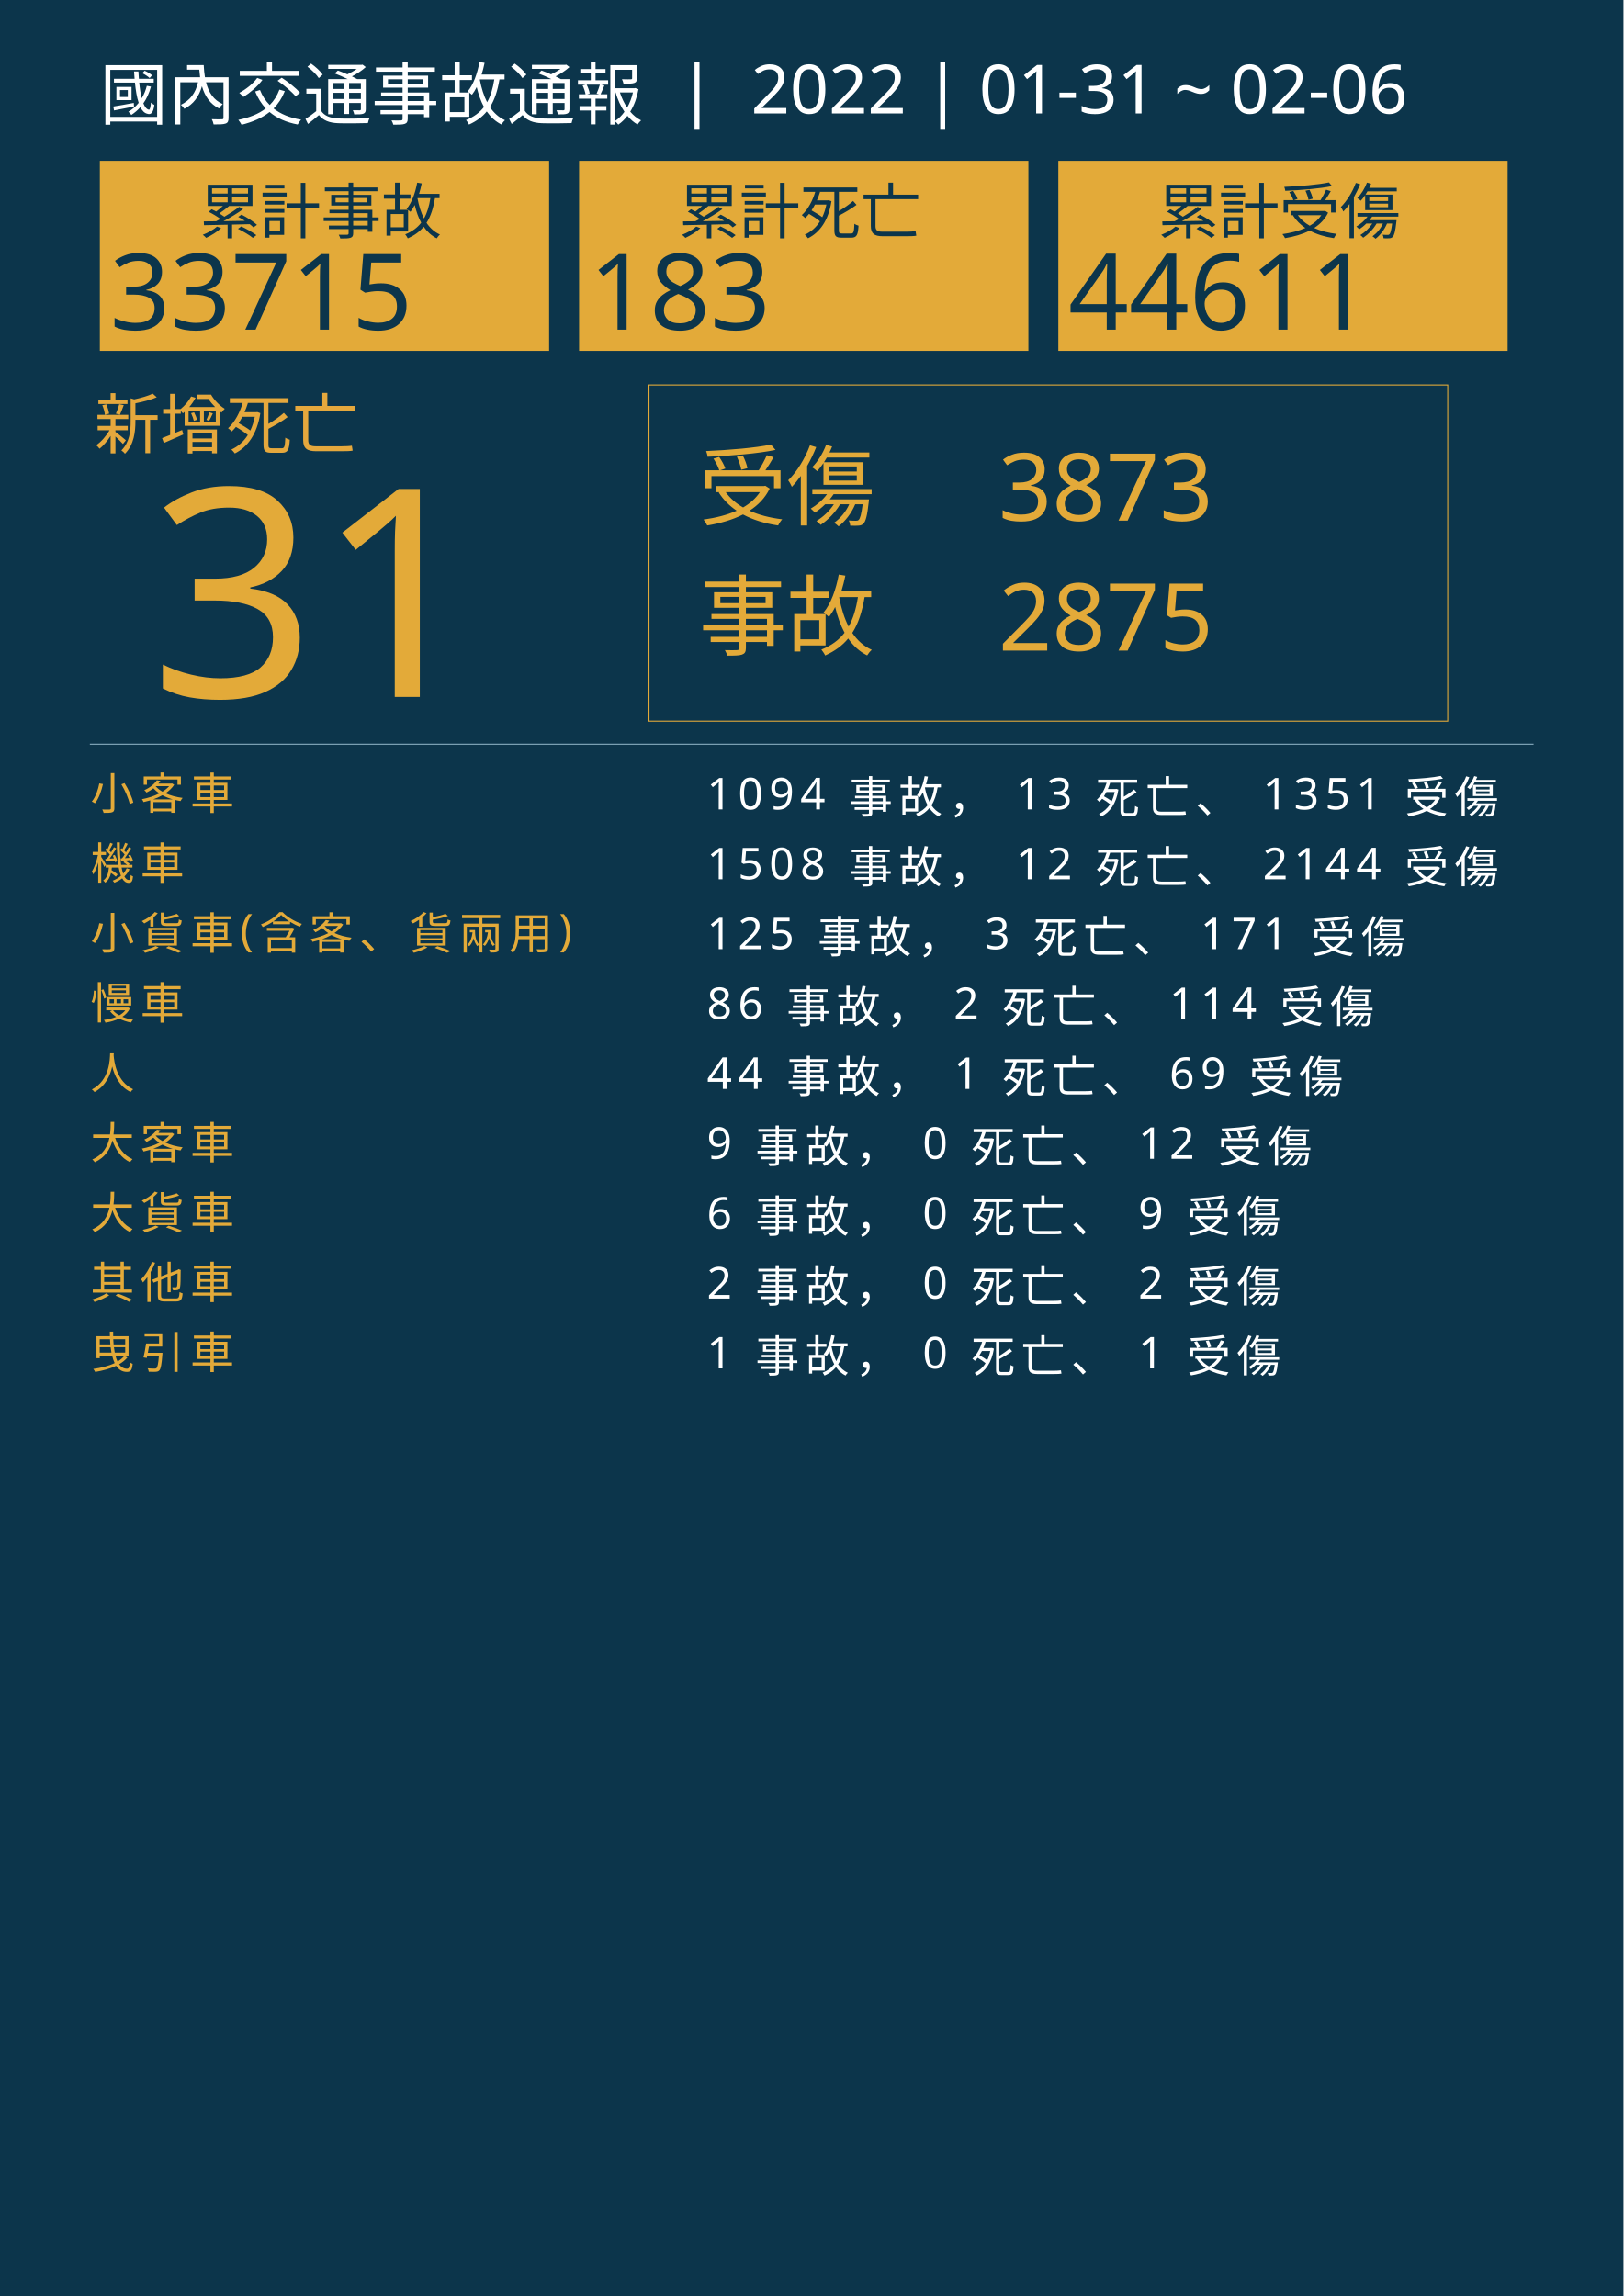
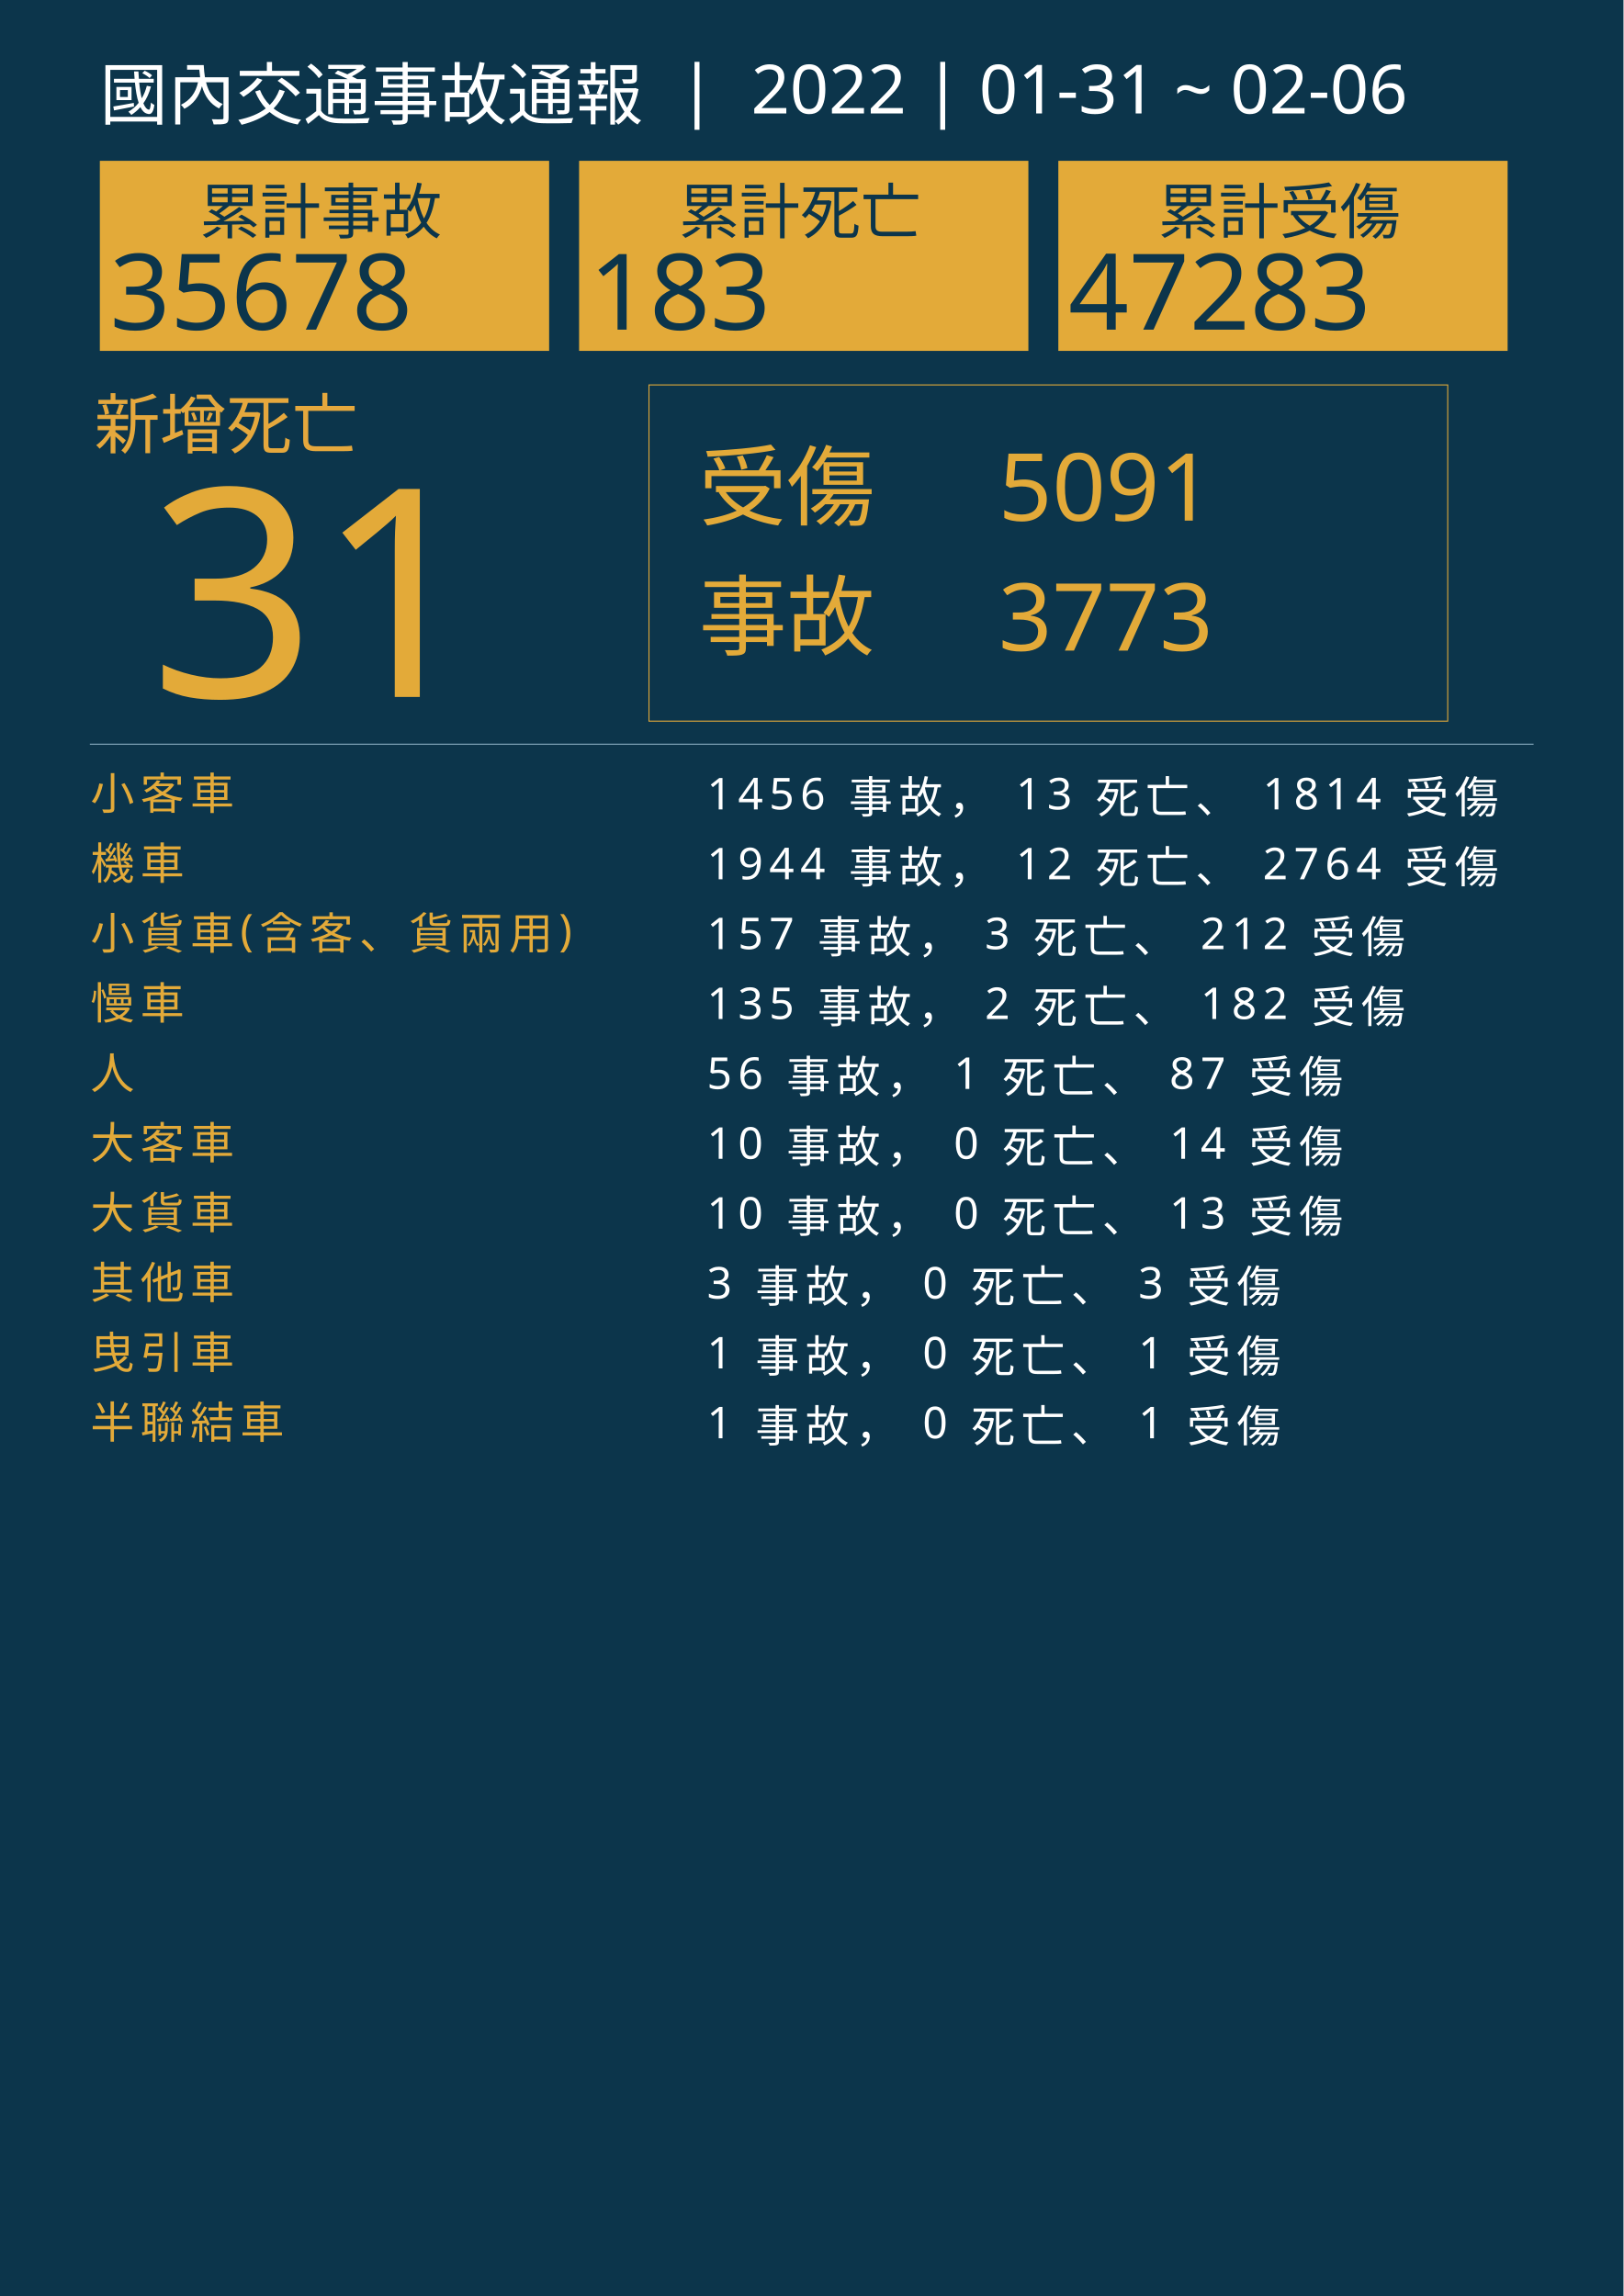
<svg xmlns="http://www.w3.org/2000/svg" version="1.1" id="圖層_1" x="0px" y="0px" viewBox="0 0 1626 2300" style="enable-background:new 0 0 1626 2300;" xml:space="preserve">
  <style type="text/css">
	.st0{fill:#0C354B;}
	.st1{fill:#E5A83D;}
	.st2{font-family:'NotoSansCJKtc-Bold-B5pc-H';}
	.st3{font-size:66px;}
	.st4{fill:#E3AA39;}
	.st5{font-family:'Arial-BoldMT';}
	.st6{font-size:291.776px;}
	.st7{fill:none;stroke:#E3AA39;stroke-miterlimit:10;}
	.st8{font-family:'NotoSansCJKtc-Light-B5pc-H';}
	.st9{font-size:88px;}
	.st10{font-family:'NotoSansCJKtc-Medium-B5pc-H';}
	.st11{font-size:94px;}
	.st12{fill:none;stroke:#8AAFC1;stroke-miterlimit:10;}
	.st13{font-size:60.649px;}
	.st14{font-size:106px;}
	.st15{fill:none;}
	.st16{font-size:44px;}
	.st17{letter-spacing:6;}
	.st18{fill:#FFFFFF;}
	.st19{letter-spacing:1;}
	.st20{font-size:68px;}
</style>
  <rect class="st0" width="1626" height="2300" />
  <text transform="matrix(1 0 0 1 94.5001 449.017)" class="st1 st2 st3">新增死亡</text>
  <g>
    <text transform="matrix(1 0 0 1 150 698.1412)" class="st4 st5 st6">31</text>
  </g>
  <g>
    <rect x="650" y="385.6" class="st7" width="800" height="336.8" />
    <g>
      <text transform="matrix(1 0 0 1 700 519.593)" class="st4 st8 st9">受傷</text>
-       <text transform="matrix(1 0 0 1 1000 521.5084)" class="st4 st10 st11">3873</text>
-       <text transform="matrix(1 0 0 1 1000 651.7274)" class="st4 st10 st11">2875</text>
+       <text transform="matrix(1 0 0 1 1000 521.5084)" class="st4 st10 st11">5091</text>
+       <text transform="matrix(1 0 0 1 1000 651.7274)" class="st4 st10 st11">3773</text>
      <text transform="matrix(1 0 0 1 700 649.4965)" class="st4 st8 st9">事故</text>
    </g>
  </g>
  <line class="st12" x1="90" y1="745.5" x2="1536" y2="745.5" />
  <g>
    <g>
      <rect x="100" y="161.1" class="st4" width="450" height="190.4" />
      <g>
        <text transform="matrix(1 0 0 1 200 233.9079)" class="st0 st10 st13">累計事故</text>
        <g>
-           <text transform="matrix(1 0 0 1 110 330.2121)" class="st0 st5 st14">33715</text>
+           <text transform="matrix(1 0 0 1 110 330.2121)" class="st0 st5 st14">35678</text>
        </g>
      </g>
    </g>
    <g>
      <rect x="580" y="161.1" class="st4" width="450" height="190.4" />
      <g>
        <text transform="matrix(1 0 0 1 680 233.908)" class="st0 st10 st13">累計死亡</text>
        <g>
          <text transform="matrix(1 0 0 1 590 330.2122)" class="st0 st5 st14">183</text>
        </g>
      </g>
    </g>
    <g>
      <rect x="1060" y="161.1" class="st4" width="450" height="190.4" />
      <g>
        <text transform="matrix(1 0 0 1 1160 233.908)" class="st0 st10 st13">累計受傷</text>
        <g>
-           <text transform="matrix(1 0 0 1 1070 330.2122)" class="st0 st5 st14">44611</text>
+           <text transform="matrix(1 0 0 1 1070 330.2122)" class="st0 st5 st14">47283</text>
        </g>
      </g>
    </g>
  </g>
  <rect x="90.6" y="772.1" class="st15" width="1141.8" height="314.8" />
  <text transform="matrix(1 0 0 1 90.5591 810.7965)">
    <tspan x="0" y="0" class="st4 st10 st16 st17">小客車</tspan>
-     <tspan x="600" y="0" class="st18 st10 st16 st17"> 1094 事故， 13 死亡、 1351 受傷</tspan>
+     <tspan x="600" y="0" class="st18 st10 st16 st17"> 1456 事故， 13 死亡、 1814 受傷</tspan>
    <tspan x="0" y="70" class="st4 st10 st16 st17">機車</tspan>
-     <tspan x="600" y="70" class="st18 st10 st16 st17"> 1508 事故， 12 死亡、 2144 受傷</tspan>
+     <tspan x="600" y="70" class="st18 st10 st16 st17"> 1944 事故， 12 死亡、 2764 受傷</tspan>
    <tspan x="0" y="140" class="st4 st10 st16 st17">小貨車(含客、貨兩用)</tspan>
-     <tspan x="600" y="140" class="st18 st10 st16 st17"> 125 事故， 3 死亡、 171 受傷</tspan>
+     <tspan x="600" y="140" class="st18 st10 st16 st17"> 157 事故， 3 死亡、 212 受傷</tspan>
    <tspan x="0" y="210" class="st4 st10 st16 st17">慢車</tspan>
-     <tspan x="600" y="210" class="st18 st10 st16 st17"> 86 事故， 2 死亡、 114 受傷</tspan>
+     <tspan x="600" y="210" class="st18 st10 st16 st17"> 135 事故， 2 死亡、 182 受傷</tspan>
    <tspan x="0" y="280" class="st4 st10 st16 st17">人</tspan>
-     <tspan x="600" y="280" class="st18 st10 st16 st17"> 44 事故， 1 死亡、 69 受傷</tspan>
+     <tspan x="600" y="280" class="st18 st10 st16 st17"> 56 事故， 1 死亡、 87 受傷</tspan>
    <tspan x="0" y="350" class="st4 st10 st16 st17">大客車</tspan>
-     <tspan x="600" y="350" class="st18 st10 st16 st17"> 9 事故， 0 死亡、 12 受傷</tspan>
+     <tspan x="600" y="350" class="st18 st10 st16 st17"> 10 事故， 0 死亡、 14 受傷</tspan>
    <tspan x="0" y="420" class="st4 st10 st16 st17">大貨車</tspan>
-     <tspan x="600" y="420" class="st18 st10 st16 st17"> 6 事故， 0 死亡、 9 受傷</tspan>
+     <tspan x="600" y="420" class="st18 st10 st16 st17"> 10 事故， 0 死亡、 13 受傷</tspan>
    <tspan x="0" y="490" class="st4 st10 st16 st17">其他車</tspan>
-     <tspan x="600" y="490" class="st18 st10 st16 st17"> 2 事故， 0 死亡、 2 受傷</tspan>
+     <tspan x="600" y="490" class="st18 st10 st16 st17"> 3 事故， 0 死亡、 3 受傷</tspan>
    <tspan x="0" y="560" class="st4 st10 st16 st17">曳引車</tspan>
    <tspan x="600" y="560" class="st18 st10 st16 st17"> 1 事故， 0 死亡、 1 受傷</tspan>
+     <tspan x="0" y="630" class="st4 st10 st16 st17">半聯結車</tspan>
+     <tspan x="600" y="630" class="st18 st10 st16 st17"> 1 事故， 0 死亡、 1 受傷</tspan>
  </text>
  <text transform="matrix(1 0 0 1 100 119.2712)" class="st18 st8 st20">國內交通事故通報  |  2022 | 01-31 ~ 02-06</text>
</svg>
